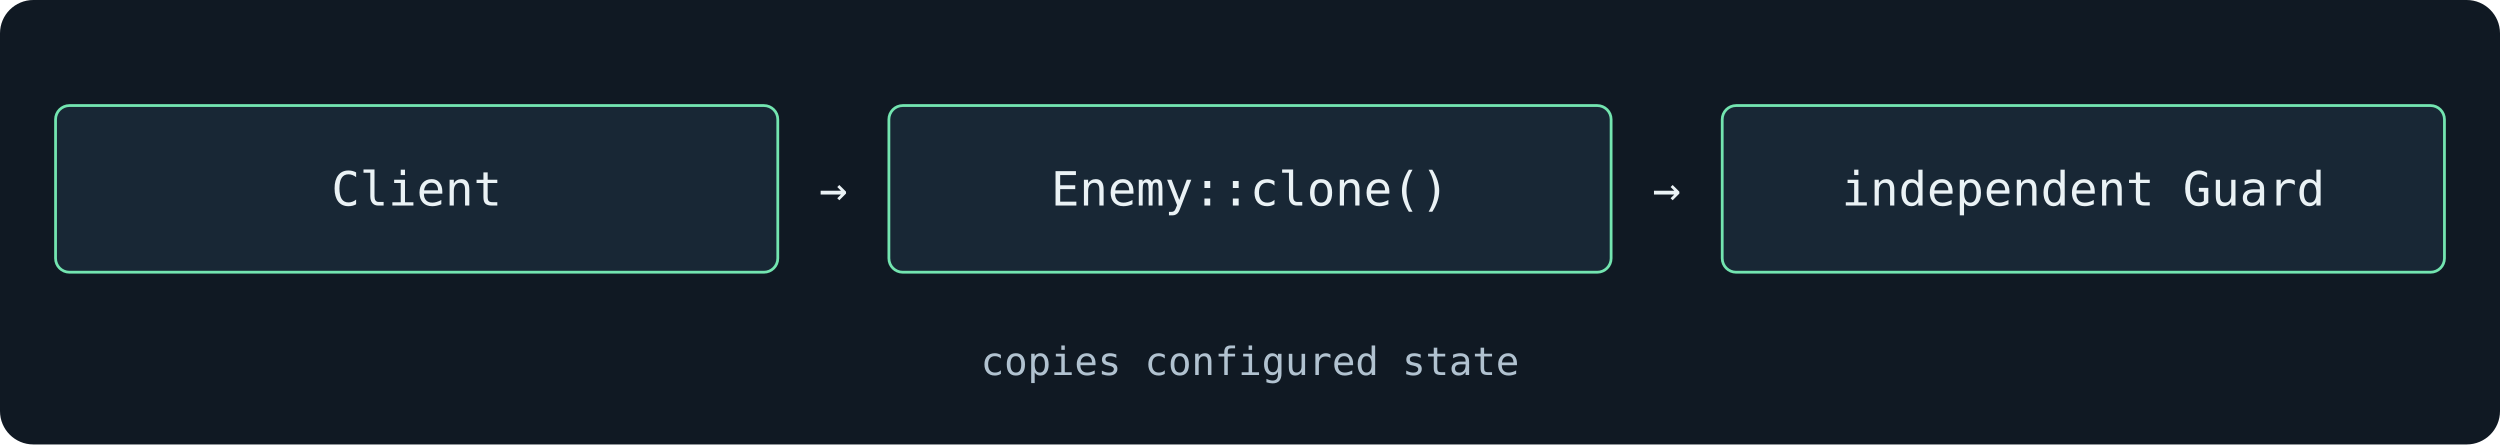
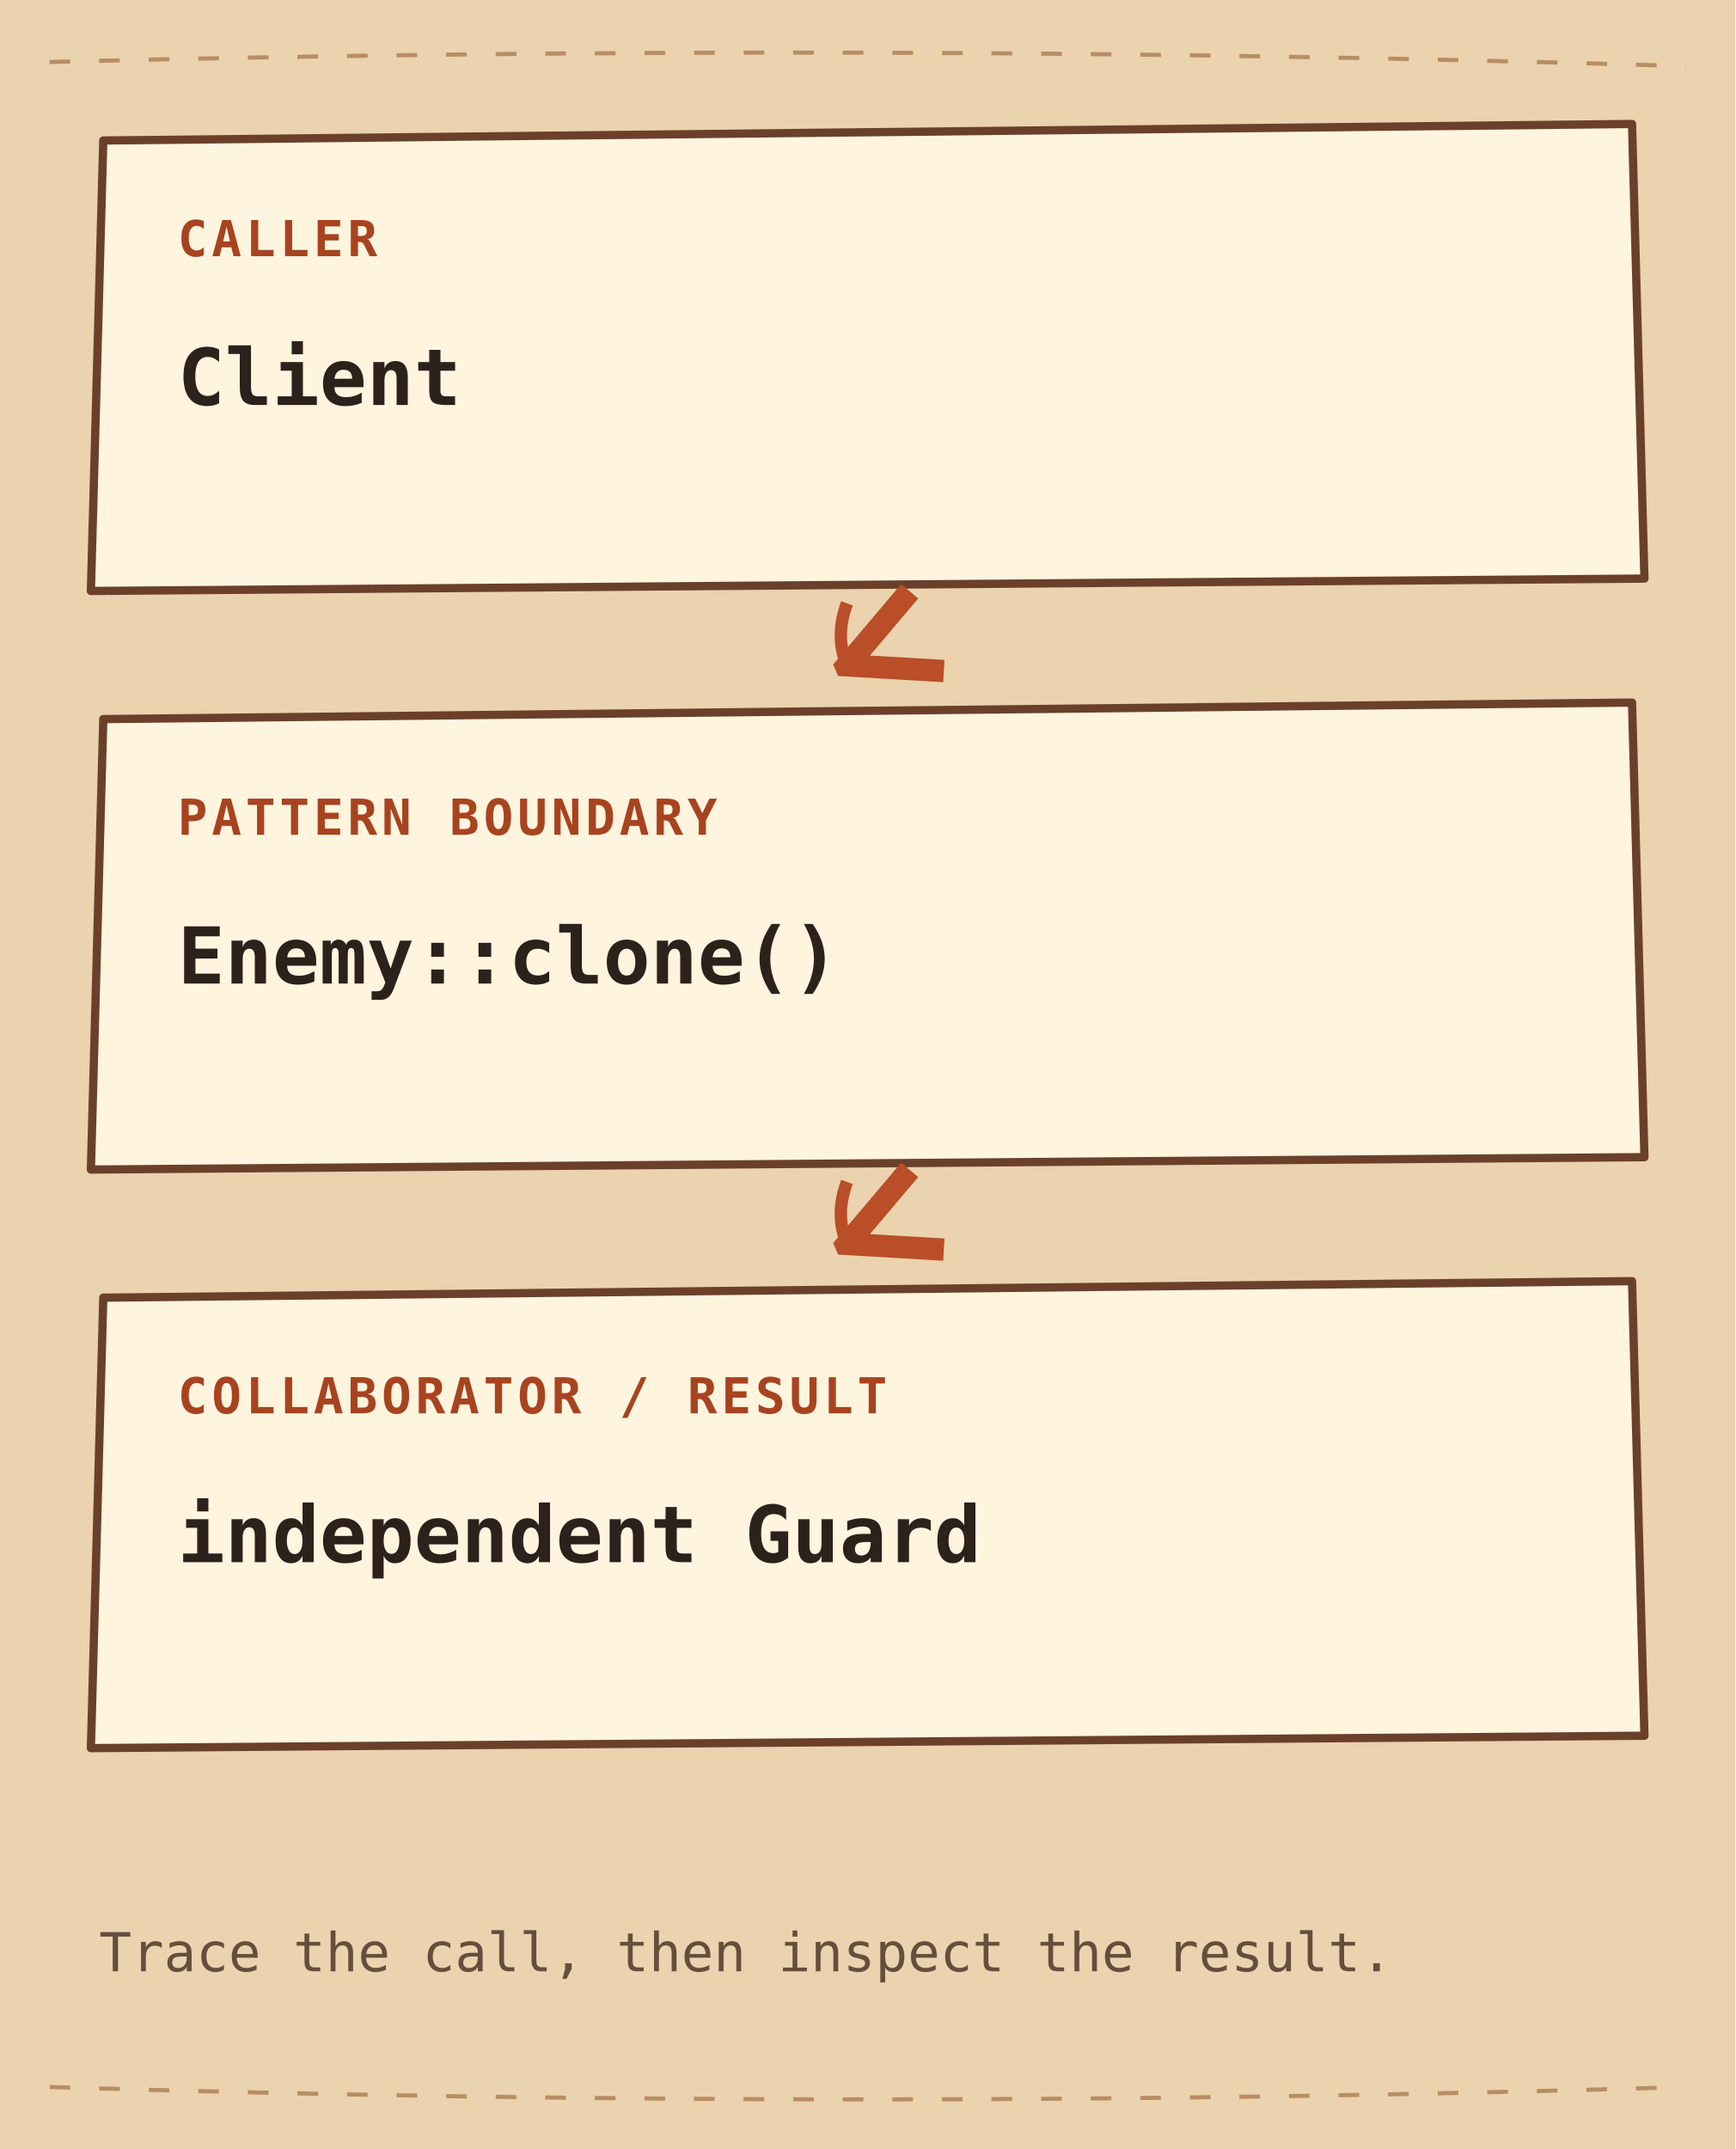
- <svg xmlns="http://www.w3.org/2000/svg" viewBox="0 0 900 160" role="img" aria-labelledby="title desc">
-   <rect width="900" height="160" rx="12" fill="#101923" />
-   <g font-family="monospace" font-size="17" text-anchor="middle" fill="#eaf2f5">
-     <rect x="20" y="38" width="260" height="60" rx="5" fill="#182735" stroke="#73e5b0" />
-     <text x="150" y="74">Client</text>
-     <rect x="320" y="38" width="260" height="60" rx="5" fill="#182735" stroke="#73e5b0" />
-     <text x="450" y="74">Enemy::clone()</text>
-     <rect x="620" y="38" width="260" height="60" rx="5" fill="#182735" stroke="#73e5b0" />
-     <text x="750" y="74">independent Guard</text>
-     <text x="300" y="74">→</text>
-     <text x="600" y="74">→</text>
-     <text x="450" y="135" font-size="14" fill="#b1c2d0">copies configured state</text>
-   </g>
+ <svg xmlns="http://www.w3.org/2000/svg" viewBox="0 0 420 520" role="img" aria-labelledby="title desc">
+   <defs>
+     <marker id="arrow" markerWidth="9" markerHeight="9" refX="4.5" refY="8" orient="auto">
+       <path d="M1 1 L4.5 8 L8 1" fill="none" stroke="#b94e28" stroke-width="1.8" />
+     </marker>
+   </defs>
+   <style>.role{font:700 12px ui-monospace,monospace;letter-spacing:1px;fill:#a84320}.name{font:600 19px ui-monospace,monospace;fill:#2d211b}.note{font:13px ui-monospace,monospace;fill:#674d3c}</style>
+   <rect width="420" height="520" fill="#ead3ae" />
+   <path d="M12 15 Q210 10 408 16 M12 505 Q210 511 408 505" fill="none" stroke="#b88d65" stroke-width="1" stroke-dasharray="5 7" />
+   <path d="M25 34 L395 30 L398 140 L22 143 Z" fill="#fff5df" stroke="#6b402b" stroke-width="2" stroke-linejoin="round" />
+   <text x="43" y="62" class="role">CALLER</text>
+   <text x="43" y="98" class="name">Client</text>
+   <path d="M205 146 q-3 8 0 15" fill="none" stroke="#b94e28" stroke-width="3" marker-end="url(#arrow)" />
+   <path d="M25 174 L395 170 L398 280 L22 283 Z" fill="#fff5df" stroke="#6b402b" stroke-width="2" stroke-linejoin="round" />
+   <text x="43" y="202" class="role">PATTERN BOUNDARY</text>
+   <text x="43" y="238" class="name">Enemy::clone()</text>
+   <path d="M205 286 q-3 8 0 15" fill="none" stroke="#b94e28" stroke-width="3" marker-end="url(#arrow)" />
+   <path d="M25 314 L395 310 L398 420 L22 423 Z" fill="#fff5df" stroke="#6b402b" stroke-width="2" stroke-linejoin="round" />
+   <text x="43" y="342" class="role">COLLABORATOR / RESULT</text>
+   <text x="43" y="378" class="name">independent Guard</text>
+   <text x="24" y="477" class="note">Trace the call, then inspect the result.</text>
</svg>
